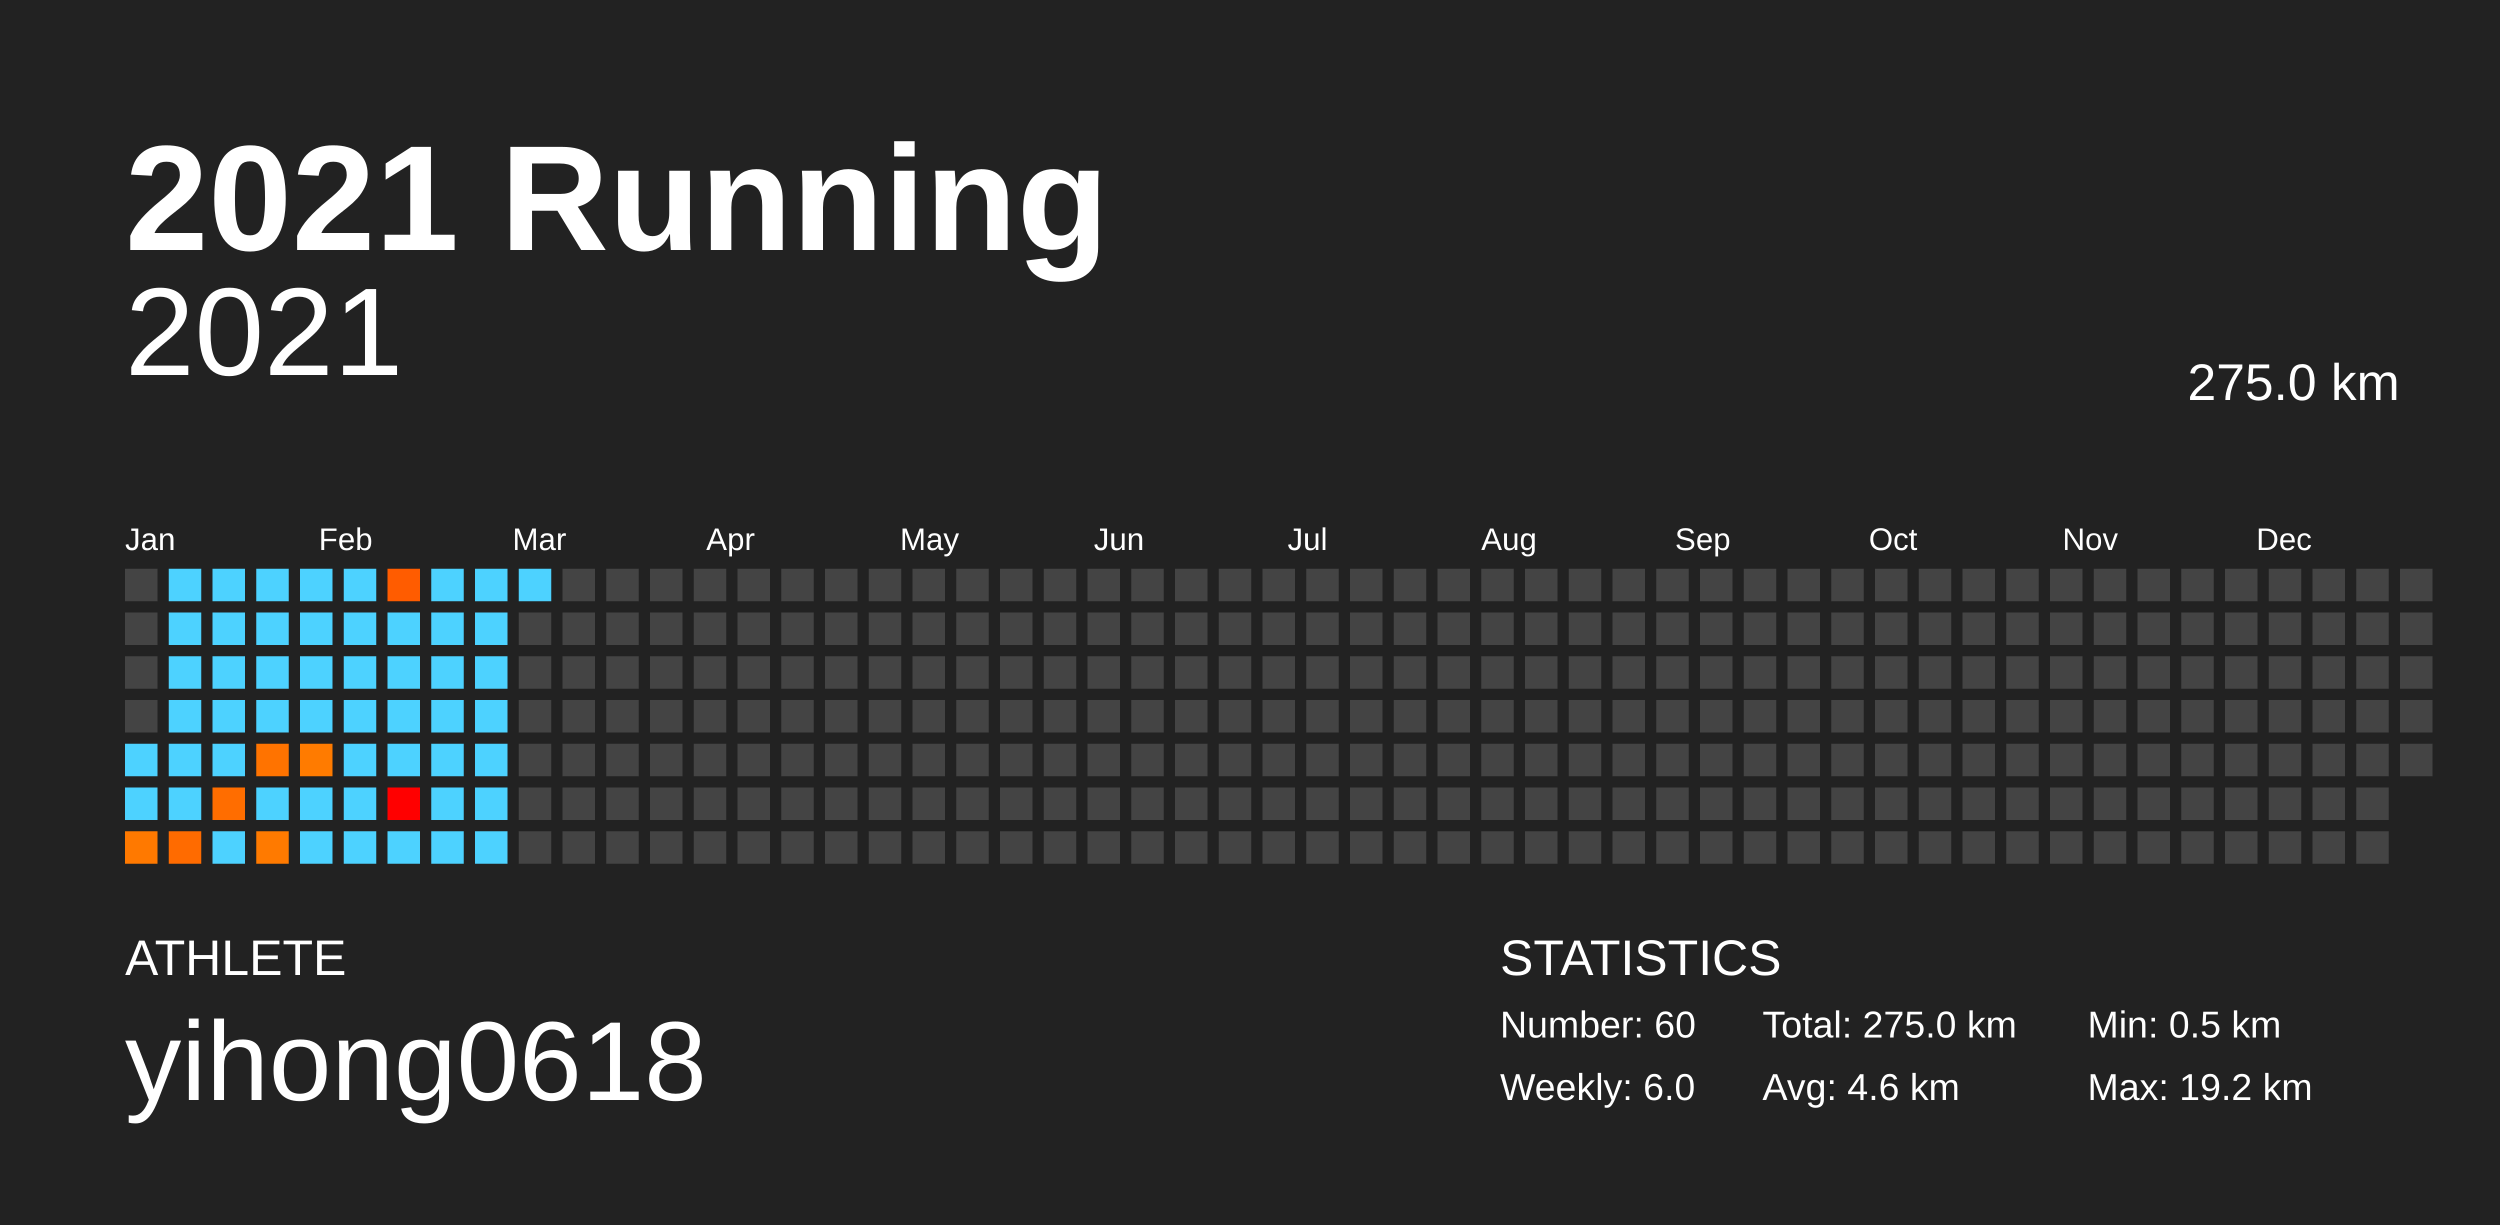
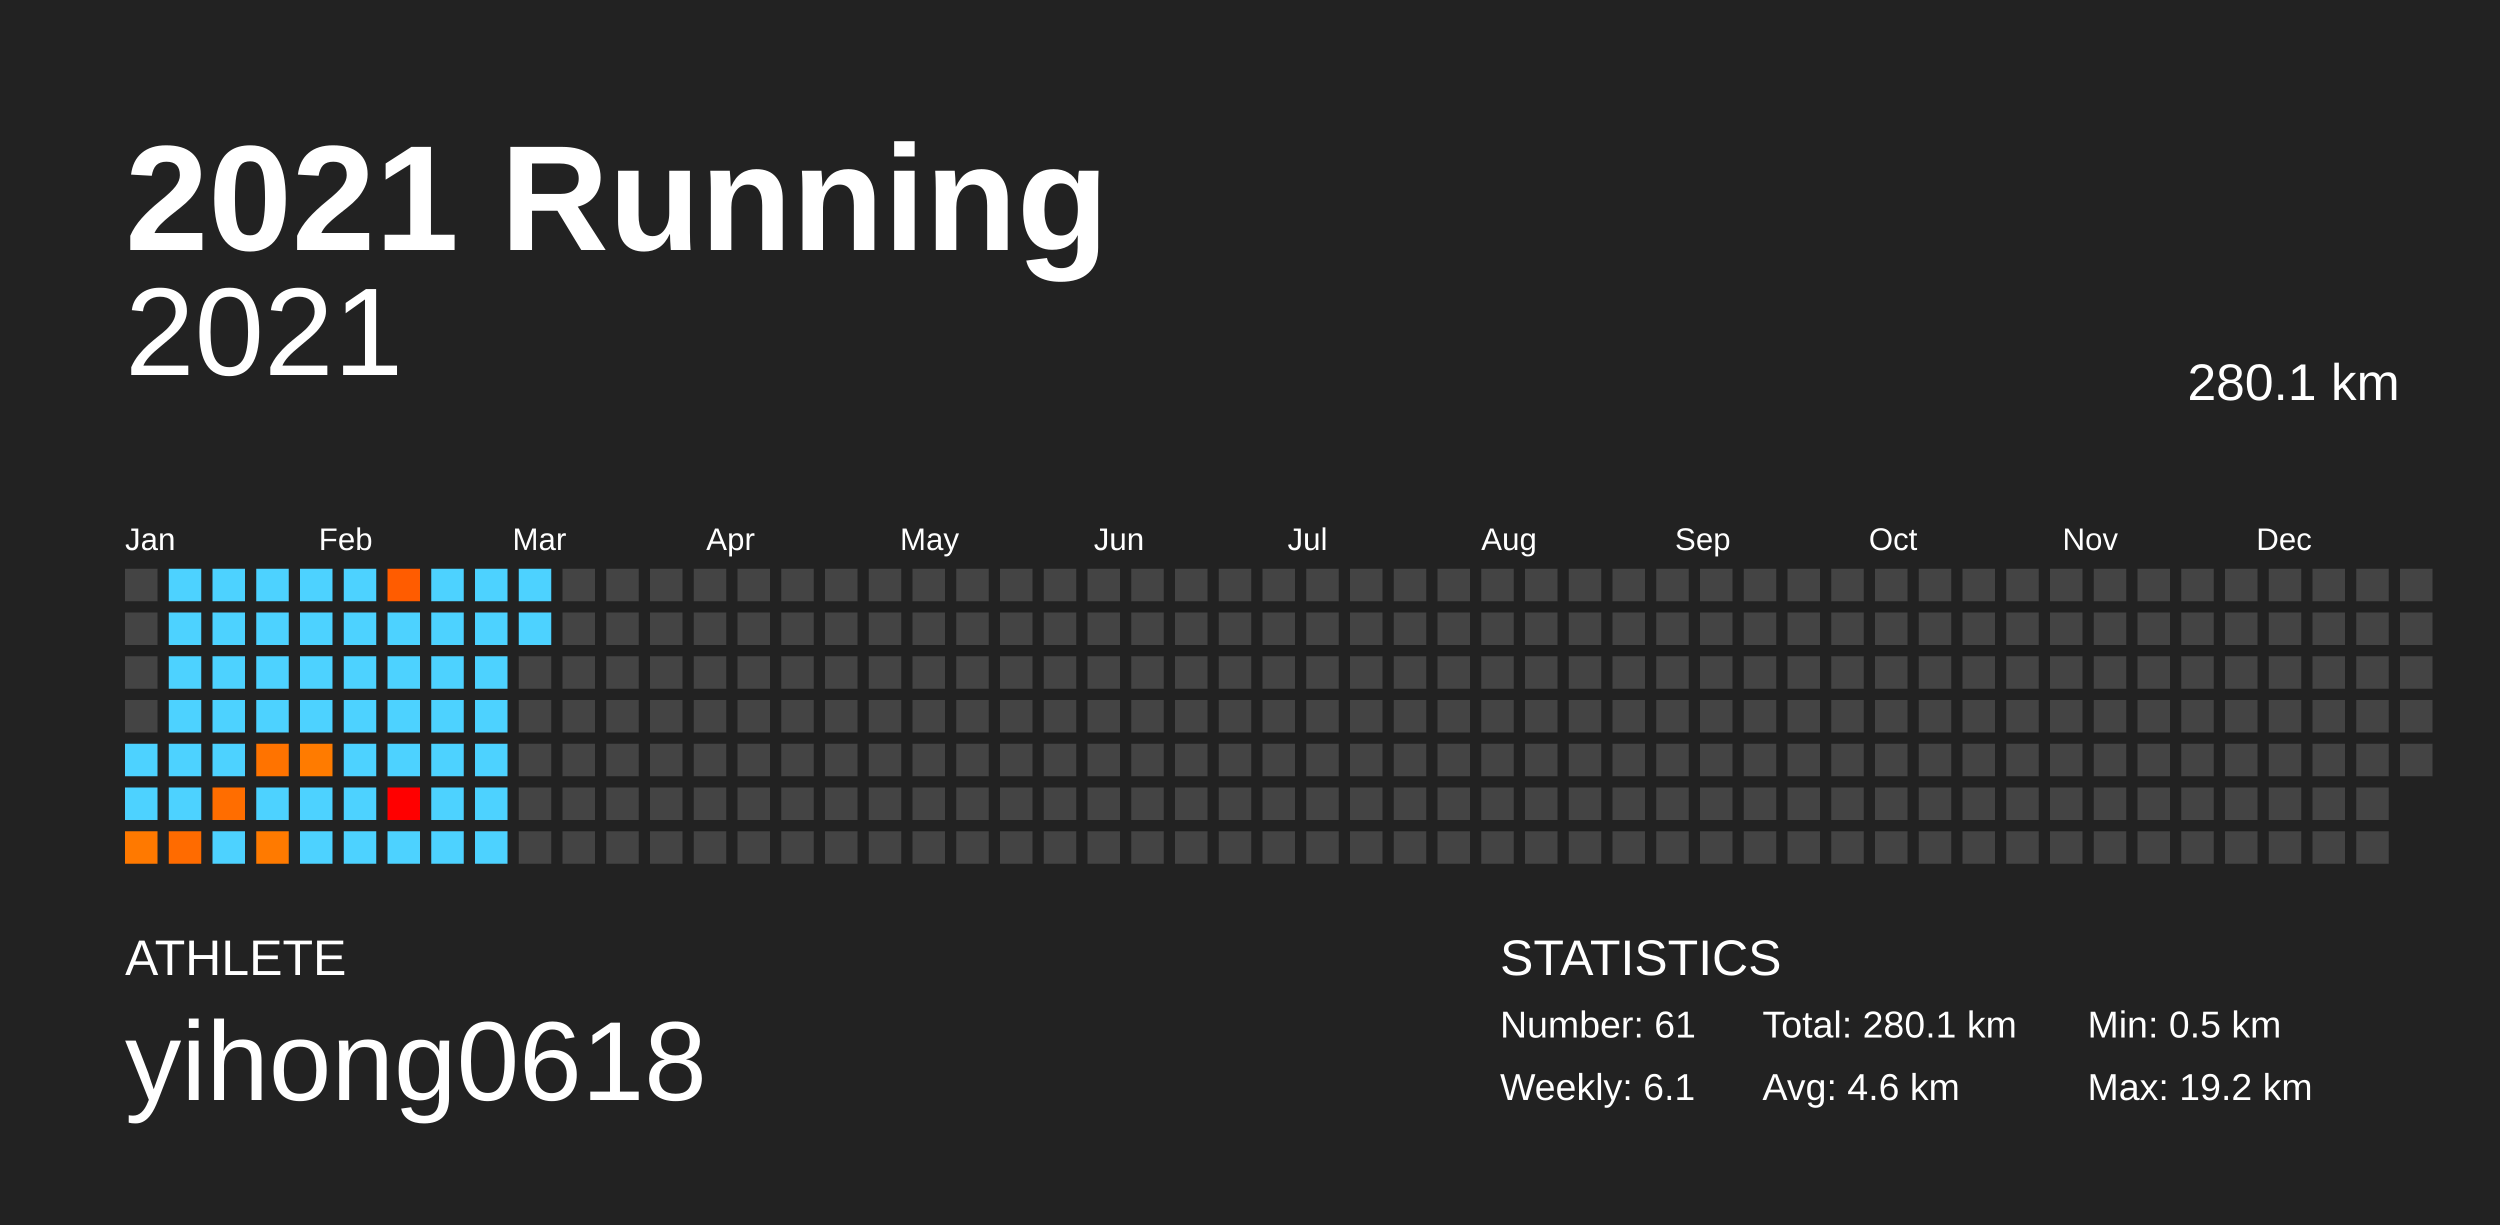
<svg xmlns="http://www.w3.org/2000/svg" baseProfile="full" height="98mm" version="1.1" viewBox="0,0,200,98" width="200mm">
  <defs />
  <rect fill="#222222" height="98" width="200" x="0" y="0" />
  <text fill="#FFFFFF" style="font-size:12px; font-family:Arial; font-weight:bold;" x="10" y="20">2021 Running</text>
  <text fill="#FFFFFF" style="font-size:4px; font-family:Arial" x="10" y="78">ATHLETE</text>
  <text fill="#FFFFFF" style="font-size:9px; font-family:Arial" x="10" y="88">yihong0618</text>
  <text fill="#FFFFFF" style="font-size:4px; font-family:Arial" x="120" y="78">STATISTICS</text>
-   <text fill="#FFFFFF" style="font-size:3px; font-family:Arial" x="120" y="83">Number: 60</text>
-   <text fill="#FFFFFF" style="font-size:3px; font-family:Arial" x="120" y="88">Weekly: 6.0</text>
-   <text fill="#FFFFFF" style="font-size:3px; font-family:Arial" x="141" y="83">Total: 275.0 km</text>
+   <text fill="#FFFFFF" style="font-size:3px; font-family:Arial" x="120" y="83">Number: 61</text>
+   <text fill="#FFFFFF" style="font-size:3px; font-family:Arial" x="120" y="88">Weekly: 6.1</text>
+   <text fill="#FFFFFF" style="font-size:3px; font-family:Arial" x="141" y="83">Total: 280.1 km</text>
  <text fill="#FFFFFF" style="font-size:3px; font-family:Arial" x="141" y="88">Avg: 4.6 km</text>
  <text fill="#FFFFFF" style="font-size:3px; font-family:Arial" x="167" y="83">Min: 0.5 km</text>
  <text fill="#FFFFFF" style="font-size:3px; font-family:Arial" x="167" y="88">Max: 19.2 km</text>
  <text alignment-baseline="hanging" fill="#FFFFFF" style="font-size:10.0px; font-family:Arial;" x="10" y="30">2021</text>
-   <text alignment-baseline="hanging" fill="#FFFFFF" style="font-size:4.125px; font-family:Arial;" x="175" y="32">275.0 km</text>
+   <text alignment-baseline="hanging" fill="#FFFFFF" style="font-size:4.125px; font-family:Arial;" x="175" y="32">280.1 km</text>
  <text fill="#FFFFFF" style="font-size:2.5px; font-family:Arial" x="10.0" y="44">Jan</text>
  <text fill="#FFFFFF" style="font-size:2.5px; font-family:Arial" x="25.5" y="44">Feb</text>
  <text fill="#FFFFFF" style="font-size:2.5px; font-family:Arial" x="41.0" y="44">Mar</text>
  <text fill="#FFFFFF" style="font-size:2.5px; font-family:Arial" x="56.5" y="44">Apr</text>
  <text fill="#FFFFFF" style="font-size:2.5px; font-family:Arial" x="72.0" y="44">May</text>
  <text fill="#FFFFFF" style="font-size:2.5px; font-family:Arial" x="87.5" y="44">Jun</text>
  <text fill="#FFFFFF" style="font-size:2.5px; font-family:Arial" x="103.0" y="44">Jul</text>
  <text fill="#FFFFFF" style="font-size:2.5px; font-family:Arial" x="118.5" y="44">Aug</text>
  <text fill="#FFFFFF" style="font-size:2.5px; font-family:Arial" x="134.0" y="44">Sep</text>
  <text fill="#FFFFFF" style="font-size:2.5px; font-family:Arial" x="149.5" y="44">Oct</text>
  <text fill="#FFFFFF" style="font-size:2.5px; font-family:Arial" x="165.0" y="44">Nov</text>
  <text fill="#FFFFFF" style="font-size:2.5px; font-family:Arial" x="180.5" y="44">Dec</text>
  <rect fill="#444444" height="2.6" width="2.6" x="10.0" y="45.5" />
  <rect fill="#444444" height="2.6" width="2.6" x="10.0" y="49.0" />
  <rect fill="#444444" height="2.6" width="2.6" x="10.0" y="52.5" />
  <rect fill="#444444" height="2.6" width="2.6" x="10.0" y="56.0" />
  <rect fill="#4dd2ff" height="2.6" width="2.6" x="10.0" y="59.5" />
  <rect fill="#4dd2ff" height="2.6" width="2.6" x="10.0" y="63.0" />
  <rect fill="#ff7900" height="2.6" width="2.6" x="10.0" y="66.5" />
  <rect fill="#4dd2ff" height="2.6" width="2.6" x="13.5" y="45.5" />
  <rect fill="#4dd2ff" height="2.6" width="2.6" x="13.5" y="49.0" />
  <rect fill="#4dd2ff" height="2.6" width="2.6" x="13.5" y="52.5" />
  <rect fill="#4dd2ff" height="2.6" width="2.6" x="13.5" y="56.0" />
  <rect fill="#4dd2ff" height="2.6" width="2.6" x="13.5" y="59.5" />
  <rect fill="#4dd2ff" height="2.6" width="2.6" x="13.5" y="63.0" />
  <rect fill="#ff6b00" height="2.6" width="2.6" x="13.5" y="66.5" />
  <rect fill="#4dd2ff" height="2.6" width="2.6" x="17.0" y="45.5" />
  <rect fill="#4dd2ff" height="2.6" width="2.6" x="17.0" y="49.0" />
  <rect fill="#4dd2ff" height="2.6" width="2.6" x="17.0" y="52.5" />
  <rect fill="#4dd2ff" height="2.6" width="2.6" x="17.0" y="56.0" />
  <rect fill="#4dd2ff" height="2.6" width="2.6" x="17.0" y="59.5" />
  <rect fill="#ff6d00" height="2.6" width="2.6" x="17.0" y="63.0" />
  <rect fill="#4dd2ff" height="2.6" width="2.6" x="17.0" y="66.5" />
  <rect fill="#4dd2ff" height="2.6" width="2.6" x="20.5" y="45.5" />
  <rect fill="#4dd2ff" height="2.6" width="2.6" x="20.5" y="49.0" />
  <rect fill="#4dd2ff" height="2.6" width="2.6" x="20.5" y="52.5" />
  <rect fill="#4dd2ff" height="2.6" width="2.6" x="20.5" y="56.0" />
  <rect fill="#ff7300" height="2.6" width="2.6" x="20.5" y="59.5" />
  <rect fill="#4dd2ff" height="2.6" width="2.6" x="20.5" y="63.0" />
  <rect fill="#ff7a00" height="2.6" width="2.6" x="20.5" y="66.5" />
  <rect fill="#4dd2ff" height="2.6" width="2.6" x="24.0" y="45.5" />
  <rect fill="#4dd2ff" height="2.6" width="2.6" x="24.0" y="49.0" />
  <rect fill="#4dd2ff" height="2.6" width="2.6" x="24.0" y="52.5" />
  <rect fill="#4dd2ff" height="2.6" width="2.6" x="24.0" y="56.0" />
  <rect fill="#ff7b00" height="2.6" width="2.6" x="24.0" y="59.5" />
  <rect fill="#4dd2ff" height="2.6" width="2.6" x="24.0" y="63.0" />
  <rect fill="#4dd2ff" height="2.6" width="2.6" x="24.0" y="66.5" />
  <rect fill="#4dd2ff" height="2.6" width="2.6" x="27.5" y="45.5" />
  <rect fill="#4dd2ff" height="2.6" width="2.6" x="27.5" y="49.0" />
  <rect fill="#4dd2ff" height="2.6" width="2.6" x="27.5" y="52.5" />
  <rect fill="#4dd2ff" height="2.6" width="2.6" x="27.5" y="56.0" />
  <rect fill="#4dd2ff" height="2.6" width="2.6" x="27.5" y="59.5" />
  <rect fill="#4dd2ff" height="2.6" width="2.6" x="27.5" y="63.0" />
  <rect fill="#4dd2ff" height="2.6" width="2.6" x="27.5" y="66.5" />
  <rect fill="#ff5c00" height="2.6" width="2.6" x="31.0" y="45.5" />
  <rect fill="#4dd2ff" height="2.6" width="2.6" x="31.0" y="49.0" />
  <rect fill="#4dd2ff" height="2.6" width="2.6" x="31.0" y="52.5" />
  <rect fill="#4dd2ff" height="2.6" width="2.6" x="31.0" y="56.0" />
  <rect fill="#4dd2ff" height="2.6" width="2.6" x="31.0" y="59.5" />
  <rect fill="#ff0000" height="2.6" width="2.6" x="31.0" y="63.0" />
  <rect fill="#4dd2ff" height="2.6" width="2.6" x="31.0" y="66.5" />
  <rect fill="#4dd2ff" height="2.6" width="2.6" x="34.5" y="45.5" />
  <rect fill="#4dd2ff" height="2.6" width="2.6" x="34.5" y="49.0" />
  <rect fill="#4dd2ff" height="2.6" width="2.6" x="34.5" y="52.5" />
  <rect fill="#4dd2ff" height="2.6" width="2.6" x="34.5" y="56.0" />
  <rect fill="#4dd2ff" height="2.6" width="2.6" x="34.5" y="59.5" />
  <rect fill="#4dd2ff" height="2.6" width="2.6" x="34.5" y="63.0" />
  <rect fill="#4dd2ff" height="2.6" width="2.6" x="34.5" y="66.5" />
  <rect fill="#4dd2ff" height="2.6" width="2.6" x="38.0" y="45.5" />
  <rect fill="#4dd2ff" height="2.6" width="2.6" x="38.0" y="49.0" />
  <rect fill="#4dd2ff" height="2.6" width="2.6" x="38.0" y="52.5" />
  <rect fill="#4dd2ff" height="2.6" width="2.6" x="38.0" y="56.0" />
  <rect fill="#4dd2ff" height="2.6" width="2.6" x="38.0" y="59.5" />
  <rect fill="#4dd2ff" height="2.6" width="2.6" x="38.0" y="63.0" />
  <rect fill="#4dd2ff" height="2.6" width="2.6" x="38.0" y="66.5" />
  <rect fill="#4dd2ff" height="2.6" width="2.6" x="41.5" y="45.5" />
-   <rect fill="#444444" height="2.6" width="2.6" x="41.5" y="49.0" />
+   <rect fill="#4dd2ff" height="2.6" width="2.6" x="41.5" y="49.0" />
  <rect fill="#444444" height="2.6" width="2.6" x="41.5" y="52.5" />
  <rect fill="#444444" height="2.6" width="2.6" x="41.5" y="56.0" />
  <rect fill="#444444" height="2.6" width="2.6" x="41.5" y="59.5" />
  <rect fill="#444444" height="2.6" width="2.6" x="41.5" y="63.0" />
  <rect fill="#444444" height="2.6" width="2.6" x="41.5" y="66.5" />
  <rect fill="#444444" height="2.6" width="2.6" x="45.0" y="45.5" />
  <rect fill="#444444" height="2.6" width="2.6" x="45.0" y="49.0" />
  <rect fill="#444444" height="2.6" width="2.6" x="45.0" y="52.5" />
  <rect fill="#444444" height="2.6" width="2.6" x="45.0" y="56.0" />
  <rect fill="#444444" height="2.6" width="2.6" x="45.0" y="59.5" />
  <rect fill="#444444" height="2.6" width="2.6" x="45.0" y="63.0" />
  <rect fill="#444444" height="2.6" width="2.6" x="45.0" y="66.5" />
  <rect fill="#444444" height="2.6" width="2.6" x="48.5" y="45.5" />
  <rect fill="#444444" height="2.6" width="2.6" x="48.5" y="49.0" />
  <rect fill="#444444" height="2.6" width="2.6" x="48.5" y="52.5" />
  <rect fill="#444444" height="2.6" width="2.6" x="48.5" y="56.0" />
  <rect fill="#444444" height="2.6" width="2.6" x="48.5" y="59.5" />
  <rect fill="#444444" height="2.6" width="2.6" x="48.5" y="63.0" />
  <rect fill="#444444" height="2.6" width="2.6" x="48.5" y="66.5" />
  <rect fill="#444444" height="2.6" width="2.6" x="52.0" y="45.5" />
  <rect fill="#444444" height="2.6" width="2.6" x="52.0" y="49.0" />
  <rect fill="#444444" height="2.6" width="2.6" x="52.0" y="52.5" />
  <rect fill="#444444" height="2.6" width="2.6" x="52.0" y="56.0" />
  <rect fill="#444444" height="2.6" width="2.6" x="52.0" y="59.5" />
  <rect fill="#444444" height="2.6" width="2.6" x="52.0" y="63.0" />
  <rect fill="#444444" height="2.6" width="2.6" x="52.0" y="66.5" />
  <rect fill="#444444" height="2.6" width="2.6" x="55.5" y="45.5" />
  <rect fill="#444444" height="2.6" width="2.6" x="55.5" y="49.0" />
  <rect fill="#444444" height="2.6" width="2.6" x="55.5" y="52.5" />
  <rect fill="#444444" height="2.6" width="2.6" x="55.5" y="56.0" />
  <rect fill="#444444" height="2.6" width="2.6" x="55.5" y="59.5" />
  <rect fill="#444444" height="2.6" width="2.6" x="55.5" y="63.0" />
  <rect fill="#444444" height="2.6" width="2.6" x="55.5" y="66.5" />
  <rect fill="#444444" height="2.6" width="2.6" x="59.0" y="45.5" />
  <rect fill="#444444" height="2.6" width="2.6" x="59.0" y="49.0" />
  <rect fill="#444444" height="2.6" width="2.6" x="59.0" y="52.5" />
  <rect fill="#444444" height="2.6" width="2.6" x="59.0" y="56.0" />
  <rect fill="#444444" height="2.6" width="2.6" x="59.0" y="59.5" />
  <rect fill="#444444" height="2.6" width="2.6" x="59.0" y="63.0" />
  <rect fill="#444444" height="2.6" width="2.6" x="59.0" y="66.5" />
  <rect fill="#444444" height="2.6" width="2.6" x="62.5" y="45.5" />
  <rect fill="#444444" height="2.6" width="2.6" x="62.5" y="49.0" />
  <rect fill="#444444" height="2.6" width="2.6" x="62.5" y="52.5" />
  <rect fill="#444444" height="2.6" width="2.6" x="62.5" y="56.0" />
  <rect fill="#444444" height="2.6" width="2.6" x="62.5" y="59.5" />
  <rect fill="#444444" height="2.6" width="2.6" x="62.5" y="63.0" />
  <rect fill="#444444" height="2.6" width="2.6" x="62.5" y="66.5" />
  <rect fill="#444444" height="2.6" width="2.6" x="66.0" y="45.5" />
  <rect fill="#444444" height="2.6" width="2.6" x="66.0" y="49.0" />
  <rect fill="#444444" height="2.6" width="2.6" x="66.0" y="52.5" />
  <rect fill="#444444" height="2.6" width="2.6" x="66.0" y="56.0" />
  <rect fill="#444444" height="2.6" width="2.6" x="66.0" y="59.5" />
  <rect fill="#444444" height="2.6" width="2.6" x="66.0" y="63.0" />
  <rect fill="#444444" height="2.6" width="2.6" x="66.0" y="66.5" />
  <rect fill="#444444" height="2.6" width="2.6" x="69.5" y="45.5" />
  <rect fill="#444444" height="2.6" width="2.6" x="69.5" y="49.0" />
  <rect fill="#444444" height="2.6" width="2.6" x="69.5" y="52.5" />
  <rect fill="#444444" height="2.6" width="2.6" x="69.5" y="56.0" />
  <rect fill="#444444" height="2.6" width="2.6" x="69.5" y="59.5" />
  <rect fill="#444444" height="2.6" width="2.6" x="69.5" y="63.0" />
  <rect fill="#444444" height="2.6" width="2.6" x="69.5" y="66.5" />
  <rect fill="#444444" height="2.6" width="2.6" x="73.0" y="45.5" />
  <rect fill="#444444" height="2.6" width="2.6" x="73.0" y="49.0" />
  <rect fill="#444444" height="2.6" width="2.6" x="73.0" y="52.5" />
  <rect fill="#444444" height="2.6" width="2.6" x="73.0" y="56.0" />
  <rect fill="#444444" height="2.6" width="2.6" x="73.0" y="59.5" />
  <rect fill="#444444" height="2.6" width="2.6" x="73.0" y="63.0" />
  <rect fill="#444444" height="2.6" width="2.6" x="73.0" y="66.5" />
  <rect fill="#444444" height="2.6" width="2.6" x="76.5" y="45.5" />
  <rect fill="#444444" height="2.6" width="2.6" x="76.5" y="49.0" />
  <rect fill="#444444" height="2.6" width="2.6" x="76.5" y="52.5" />
  <rect fill="#444444" height="2.6" width="2.6" x="76.5" y="56.0" />
  <rect fill="#444444" height="2.6" width="2.6" x="76.5" y="59.5" />
  <rect fill="#444444" height="2.6" width="2.6" x="76.5" y="63.0" />
  <rect fill="#444444" height="2.6" width="2.6" x="76.5" y="66.5" />
  <rect fill="#444444" height="2.6" width="2.6" x="80.0" y="45.5" />
  <rect fill="#444444" height="2.6" width="2.6" x="80.0" y="49.0" />
  <rect fill="#444444" height="2.6" width="2.6" x="80.0" y="52.5" />
  <rect fill="#444444" height="2.6" width="2.6" x="80.0" y="56.0" />
  <rect fill="#444444" height="2.6" width="2.6" x="80.0" y="59.5" />
  <rect fill="#444444" height="2.6" width="2.6" x="80.0" y="63.0" />
  <rect fill="#444444" height="2.6" width="2.6" x="80.0" y="66.5" />
  <rect fill="#444444" height="2.6" width="2.6" x="83.5" y="45.5" />
  <rect fill="#444444" height="2.6" width="2.6" x="83.5" y="49.0" />
  <rect fill="#444444" height="2.6" width="2.6" x="83.5" y="52.5" />
  <rect fill="#444444" height="2.6" width="2.6" x="83.5" y="56.0" />
  <rect fill="#444444" height="2.6" width="2.6" x="83.5" y="59.5" />
  <rect fill="#444444" height="2.6" width="2.6" x="83.5" y="63.0" />
  <rect fill="#444444" height="2.6" width="2.6" x="83.5" y="66.5" />
  <rect fill="#444444" height="2.6" width="2.6" x="87.0" y="45.5" />
  <rect fill="#444444" height="2.6" width="2.6" x="87.0" y="49.0" />
  <rect fill="#444444" height="2.6" width="2.6" x="87.0" y="52.5" />
  <rect fill="#444444" height="2.6" width="2.6" x="87.0" y="56.0" />
  <rect fill="#444444" height="2.6" width="2.6" x="87.0" y="59.5" />
  <rect fill="#444444" height="2.6" width="2.6" x="87.0" y="63.0" />
  <rect fill="#444444" height="2.6" width="2.6" x="87.0" y="66.5" />
  <rect fill="#444444" height="2.6" width="2.6" x="90.5" y="45.5" />
  <rect fill="#444444" height="2.6" width="2.6" x="90.5" y="49.0" />
  <rect fill="#444444" height="2.6" width="2.6" x="90.5" y="52.5" />
  <rect fill="#444444" height="2.6" width="2.6" x="90.5" y="56.0" />
  <rect fill="#444444" height="2.6" width="2.6" x="90.5" y="59.5" />
  <rect fill="#444444" height="2.6" width="2.6" x="90.5" y="63.0" />
  <rect fill="#444444" height="2.6" width="2.6" x="90.5" y="66.5" />
  <rect fill="#444444" height="2.6" width="2.6" x="94.0" y="45.5" />
  <rect fill="#444444" height="2.6" width="2.6" x="94.0" y="49.0" />
  <rect fill="#444444" height="2.6" width="2.6" x="94.0" y="52.5" />
  <rect fill="#444444" height="2.6" width="2.6" x="94.0" y="56.0" />
  <rect fill="#444444" height="2.6" width="2.6" x="94.0" y="59.5" />
  <rect fill="#444444" height="2.6" width="2.6" x="94.0" y="63.0" />
  <rect fill="#444444" height="2.6" width="2.6" x="94.0" y="66.5" />
  <rect fill="#444444" height="2.6" width="2.6" x="97.5" y="45.5" />
  <rect fill="#444444" height="2.6" width="2.6" x="97.5" y="49.0" />
  <rect fill="#444444" height="2.6" width="2.6" x="97.5" y="52.5" />
  <rect fill="#444444" height="2.6" width="2.6" x="97.5" y="56.0" />
  <rect fill="#444444" height="2.6" width="2.6" x="97.5" y="59.5" />
  <rect fill="#444444" height="2.6" width="2.6" x="97.5" y="63.0" />
  <rect fill="#444444" height="2.6" width="2.6" x="97.5" y="66.5" />
  <rect fill="#444444" height="2.6" width="2.6" x="101.0" y="45.5" />
  <rect fill="#444444" height="2.6" width="2.6" x="101.0" y="49.0" />
  <rect fill="#444444" height="2.6" width="2.6" x="101.0" y="52.5" />
  <rect fill="#444444" height="2.6" width="2.6" x="101.0" y="56.0" />
  <rect fill="#444444" height="2.6" width="2.6" x="101.0" y="59.5" />
  <rect fill="#444444" height="2.6" width="2.6" x="101.0" y="63.0" />
  <rect fill="#444444" height="2.6" width="2.6" x="101.0" y="66.5" />
  <rect fill="#444444" height="2.6" width="2.6" x="104.5" y="45.5" />
  <rect fill="#444444" height="2.6" width="2.6" x="104.5" y="49.0" />
  <rect fill="#444444" height="2.6" width="2.6" x="104.5" y="52.5" />
  <rect fill="#444444" height="2.6" width="2.6" x="104.5" y="56.0" />
  <rect fill="#444444" height="2.6" width="2.6" x="104.5" y="59.5" />
  <rect fill="#444444" height="2.6" width="2.6" x="104.5" y="63.0" />
  <rect fill="#444444" height="2.6" width="2.6" x="104.5" y="66.5" />
  <rect fill="#444444" height="2.6" width="2.6" x="108.0" y="45.5" />
  <rect fill="#444444" height="2.6" width="2.6" x="108.0" y="49.0" />
  <rect fill="#444444" height="2.6" width="2.6" x="108.0" y="52.5" />
  <rect fill="#444444" height="2.6" width="2.6" x="108.0" y="56.0" />
  <rect fill="#444444" height="2.6" width="2.6" x="108.0" y="59.5" />
  <rect fill="#444444" height="2.6" width="2.6" x="108.0" y="63.0" />
  <rect fill="#444444" height="2.6" width="2.6" x="108.0" y="66.5" />
  <rect fill="#444444" height="2.6" width="2.6" x="111.5" y="45.5" />
  <rect fill="#444444" height="2.6" width="2.6" x="111.5" y="49.0" />
  <rect fill="#444444" height="2.6" width="2.6" x="111.5" y="52.5" />
  <rect fill="#444444" height="2.6" width="2.6" x="111.5" y="56.0" />
  <rect fill="#444444" height="2.6" width="2.6" x="111.5" y="59.5" />
  <rect fill="#444444" height="2.6" width="2.6" x="111.5" y="63.0" />
  <rect fill="#444444" height="2.6" width="2.6" x="111.5" y="66.5" />
  <rect fill="#444444" height="2.6" width="2.6" x="115.0" y="45.5" />
  <rect fill="#444444" height="2.6" width="2.6" x="115.0" y="49.0" />
  <rect fill="#444444" height="2.6" width="2.6" x="115.0" y="52.5" />
  <rect fill="#444444" height="2.6" width="2.6" x="115.0" y="56.0" />
  <rect fill="#444444" height="2.6" width="2.6" x="115.0" y="59.5" />
  <rect fill="#444444" height="2.6" width="2.6" x="115.0" y="63.0" />
  <rect fill="#444444" height="2.6" width="2.6" x="115.0" y="66.5" />
  <rect fill="#444444" height="2.6" width="2.6" x="118.5" y="45.5" />
  <rect fill="#444444" height="2.6" width="2.6" x="118.5" y="49.0" />
  <rect fill="#444444" height="2.6" width="2.6" x="118.5" y="52.5" />
  <rect fill="#444444" height="2.6" width="2.6" x="118.5" y="56.0" />
  <rect fill="#444444" height="2.6" width="2.6" x="118.5" y="59.5" />
  <rect fill="#444444" height="2.6" width="2.6" x="118.5" y="63.0" />
  <rect fill="#444444" height="2.6" width="2.6" x="118.5" y="66.5" />
  <rect fill="#444444" height="2.6" width="2.6" x="122.0" y="45.5" />
  <rect fill="#444444" height="2.6" width="2.6" x="122.0" y="49.0" />
  <rect fill="#444444" height="2.6" width="2.6" x="122.0" y="52.5" />
  <rect fill="#444444" height="2.6" width="2.6" x="122.0" y="56.0" />
  <rect fill="#444444" height="2.6" width="2.6" x="122.0" y="59.5" />
  <rect fill="#444444" height="2.6" width="2.6" x="122.0" y="63.0" />
  <rect fill="#444444" height="2.6" width="2.6" x="122.0" y="66.5" />
  <rect fill="#444444" height="2.6" width="2.6" x="125.5" y="45.5" />
  <rect fill="#444444" height="2.6" width="2.6" x="125.5" y="49.0" />
  <rect fill="#444444" height="2.6" width="2.6" x="125.5" y="52.5" />
  <rect fill="#444444" height="2.6" width="2.6" x="125.5" y="56.0" />
  <rect fill="#444444" height="2.6" width="2.6" x="125.5" y="59.5" />
  <rect fill="#444444" height="2.6" width="2.6" x="125.5" y="63.0" />
  <rect fill="#444444" height="2.6" width="2.6" x="125.5" y="66.5" />
  <rect fill="#444444" height="2.6" width="2.6" x="129.0" y="45.5" />
  <rect fill="#444444" height="2.6" width="2.6" x="129.0" y="49.0" />
  <rect fill="#444444" height="2.6" width="2.6" x="129.0" y="52.5" />
  <rect fill="#444444" height="2.6" width="2.6" x="129.0" y="56.0" />
  <rect fill="#444444" height="2.6" width="2.6" x="129.0" y="59.5" />
  <rect fill="#444444" height="2.6" width="2.6" x="129.0" y="63.0" />
  <rect fill="#444444" height="2.6" width="2.6" x="129.0" y="66.5" />
  <rect fill="#444444" height="2.6" width="2.6" x="132.5" y="45.5" />
  <rect fill="#444444" height="2.6" width="2.6" x="132.5" y="49.0" />
  <rect fill="#444444" height="2.6" width="2.6" x="132.5" y="52.5" />
  <rect fill="#444444" height="2.6" width="2.6" x="132.5" y="56.0" />
  <rect fill="#444444" height="2.6" width="2.6" x="132.5" y="59.5" />
  <rect fill="#444444" height="2.6" width="2.6" x="132.5" y="63.0" />
  <rect fill="#444444" height="2.6" width="2.6" x="132.5" y="66.5" />
  <rect fill="#444444" height="2.6" width="2.6" x="136.0" y="45.5" />
  <rect fill="#444444" height="2.6" width="2.6" x="136.0" y="49.0" />
  <rect fill="#444444" height="2.6" width="2.6" x="136.0" y="52.5" />
  <rect fill="#444444" height="2.6" width="2.6" x="136.0" y="56.0" />
  <rect fill="#444444" height="2.6" width="2.6" x="136.0" y="59.5" />
  <rect fill="#444444" height="2.6" width="2.6" x="136.0" y="63.0" />
  <rect fill="#444444" height="2.6" width="2.6" x="136.0" y="66.5" />
  <rect fill="#444444" height="2.6" width="2.6" x="139.5" y="45.5" />
  <rect fill="#444444" height="2.6" width="2.6" x="139.5" y="49.0" />
  <rect fill="#444444" height="2.6" width="2.6" x="139.5" y="52.5" />
  <rect fill="#444444" height="2.6" width="2.6" x="139.5" y="56.0" />
  <rect fill="#444444" height="2.6" width="2.6" x="139.5" y="59.5" />
  <rect fill="#444444" height="2.6" width="2.6" x="139.5" y="63.0" />
  <rect fill="#444444" height="2.6" width="2.6" x="139.5" y="66.5" />
  <rect fill="#444444" height="2.6" width="2.6" x="143.0" y="45.5" />
  <rect fill="#444444" height="2.6" width="2.6" x="143.0" y="49.0" />
  <rect fill="#444444" height="2.6" width="2.6" x="143.0" y="52.5" />
  <rect fill="#444444" height="2.6" width="2.6" x="143.0" y="56.0" />
  <rect fill="#444444" height="2.6" width="2.6" x="143.0" y="59.5" />
  <rect fill="#444444" height="2.6" width="2.6" x="143.0" y="63.0" />
  <rect fill="#444444" height="2.6" width="2.6" x="143.0" y="66.5" />
  <rect fill="#444444" height="2.6" width="2.6" x="146.5" y="45.5" />
  <rect fill="#444444" height="2.6" width="2.6" x="146.5" y="49.0" />
  <rect fill="#444444" height="2.6" width="2.6" x="146.5" y="52.5" />
  <rect fill="#444444" height="2.6" width="2.6" x="146.5" y="56.0" />
  <rect fill="#444444" height="2.6" width="2.6" x="146.5" y="59.5" />
  <rect fill="#444444" height="2.6" width="2.6" x="146.5" y="63.0" />
  <rect fill="#444444" height="2.6" width="2.6" x="146.5" y="66.5" />
  <rect fill="#444444" height="2.6" width="2.6" x="150.0" y="45.5" />
  <rect fill="#444444" height="2.6" width="2.6" x="150.0" y="49.0" />
  <rect fill="#444444" height="2.6" width="2.6" x="150.0" y="52.5" />
  <rect fill="#444444" height="2.6" width="2.6" x="150.0" y="56.0" />
  <rect fill="#444444" height="2.6" width="2.6" x="150.0" y="59.5" />
  <rect fill="#444444" height="2.6" width="2.6" x="150.0" y="63.0" />
  <rect fill="#444444" height="2.6" width="2.6" x="150.0" y="66.5" />
  <rect fill="#444444" height="2.6" width="2.6" x="153.5" y="45.5" />
  <rect fill="#444444" height="2.6" width="2.6" x="153.5" y="49.0" />
  <rect fill="#444444" height="2.6" width="2.6" x="153.5" y="52.5" />
  <rect fill="#444444" height="2.6" width="2.6" x="153.5" y="56.0" />
  <rect fill="#444444" height="2.6" width="2.6" x="153.5" y="59.5" />
  <rect fill="#444444" height="2.6" width="2.6" x="153.5" y="63.0" />
  <rect fill="#444444" height="2.6" width="2.6" x="153.5" y="66.5" />
  <rect fill="#444444" height="2.6" width="2.6" x="157.0" y="45.5" />
  <rect fill="#444444" height="2.6" width="2.6" x="157.0" y="49.0" />
  <rect fill="#444444" height="2.6" width="2.6" x="157.0" y="52.5" />
  <rect fill="#444444" height="2.6" width="2.6" x="157.0" y="56.0" />
  <rect fill="#444444" height="2.6" width="2.6" x="157.0" y="59.5" />
  <rect fill="#444444" height="2.6" width="2.6" x="157.0" y="63.0" />
  <rect fill="#444444" height="2.6" width="2.6" x="157.0" y="66.5" />
  <rect fill="#444444" height="2.6" width="2.6" x="160.5" y="45.5" />
  <rect fill="#444444" height="2.6" width="2.6" x="160.5" y="49.0" />
  <rect fill="#444444" height="2.6" width="2.6" x="160.5" y="52.5" />
  <rect fill="#444444" height="2.6" width="2.6" x="160.5" y="56.0" />
  <rect fill="#444444" height="2.6" width="2.6" x="160.5" y="59.5" />
  <rect fill="#444444" height="2.6" width="2.6" x="160.5" y="63.0" />
  <rect fill="#444444" height="2.6" width="2.6" x="160.5" y="66.5" />
  <rect fill="#444444" height="2.6" width="2.6" x="164.0" y="45.5" />
  <rect fill="#444444" height="2.6" width="2.6" x="164.0" y="49.0" />
  <rect fill="#444444" height="2.6" width="2.6" x="164.0" y="52.5" />
  <rect fill="#444444" height="2.6" width="2.6" x="164.0" y="56.0" />
  <rect fill="#444444" height="2.6" width="2.6" x="164.0" y="59.5" />
  <rect fill="#444444" height="2.6" width="2.6" x="164.0" y="63.0" />
  <rect fill="#444444" height="2.6" width="2.6" x="164.0" y="66.5" />
  <rect fill="#444444" height="2.6" width="2.6" x="167.5" y="45.5" />
  <rect fill="#444444" height="2.6" width="2.6" x="167.5" y="49.0" />
  <rect fill="#444444" height="2.6" width="2.6" x="167.5" y="52.5" />
  <rect fill="#444444" height="2.6" width="2.6" x="167.5" y="56.0" />
  <rect fill="#444444" height="2.6" width="2.6" x="167.5" y="59.5" />
  <rect fill="#444444" height="2.6" width="2.6" x="167.5" y="63.0" />
  <rect fill="#444444" height="2.6" width="2.6" x="167.5" y="66.5" />
  <rect fill="#444444" height="2.6" width="2.6" x="171.0" y="45.5" />
  <rect fill="#444444" height="2.6" width="2.6" x="171.0" y="49.0" />
  <rect fill="#444444" height="2.6" width="2.6" x="171.0" y="52.5" />
  <rect fill="#444444" height="2.6" width="2.6" x="171.0" y="56.0" />
  <rect fill="#444444" height="2.6" width="2.6" x="171.0" y="59.5" />
  <rect fill="#444444" height="2.6" width="2.6" x="171.0" y="63.0" />
  <rect fill="#444444" height="2.6" width="2.6" x="171.0" y="66.5" />
  <rect fill="#444444" height="2.6" width="2.6" x="174.5" y="45.5" />
  <rect fill="#444444" height="2.6" width="2.6" x="174.5" y="49.0" />
  <rect fill="#444444" height="2.6" width="2.6" x="174.5" y="52.5" />
  <rect fill="#444444" height="2.6" width="2.6" x="174.5" y="56.0" />
  <rect fill="#444444" height="2.6" width="2.6" x="174.5" y="59.5" />
  <rect fill="#444444" height="2.6" width="2.6" x="174.5" y="63.0" />
  <rect fill="#444444" height="2.6" width="2.6" x="174.5" y="66.5" />
  <rect fill="#444444" height="2.6" width="2.6" x="178.0" y="45.5" />
  <rect fill="#444444" height="2.6" width="2.6" x="178.0" y="49.0" />
  <rect fill="#444444" height="2.6" width="2.6" x="178.0" y="52.5" />
  <rect fill="#444444" height="2.6" width="2.6" x="178.0" y="56.0" />
  <rect fill="#444444" height="2.6" width="2.6" x="178.0" y="59.5" />
  <rect fill="#444444" height="2.6" width="2.6" x="178.0" y="63.0" />
  <rect fill="#444444" height="2.6" width="2.6" x="178.0" y="66.5" />
  <rect fill="#444444" height="2.6" width="2.6" x="181.5" y="45.5" />
  <rect fill="#444444" height="2.6" width="2.6" x="181.5" y="49.0" />
  <rect fill="#444444" height="2.6" width="2.6" x="181.5" y="52.5" />
  <rect fill="#444444" height="2.6" width="2.6" x="181.5" y="56.0" />
  <rect fill="#444444" height="2.6" width="2.6" x="181.5" y="59.5" />
  <rect fill="#444444" height="2.6" width="2.6" x="181.5" y="63.0" />
  <rect fill="#444444" height="2.6" width="2.6" x="181.5" y="66.5" />
  <rect fill="#444444" height="2.6" width="2.6" x="185.0" y="45.5" />
  <rect fill="#444444" height="2.6" width="2.6" x="185.0" y="49.0" />
  <rect fill="#444444" height="2.6" width="2.6" x="185.0" y="52.5" />
  <rect fill="#444444" height="2.6" width="2.6" x="185.0" y="56.0" />
  <rect fill="#444444" height="2.6" width="2.6" x="185.0" y="59.5" />
  <rect fill="#444444" height="2.6" width="2.6" x="185.0" y="63.0" />
  <rect fill="#444444" height="2.6" width="2.6" x="185.0" y="66.5" />
  <rect fill="#444444" height="2.6" width="2.6" x="188.5" y="45.5" />
  <rect fill="#444444" height="2.6" width="2.6" x="188.5" y="49.0" />
  <rect fill="#444444" height="2.6" width="2.6" x="188.5" y="52.5" />
  <rect fill="#444444" height="2.6" width="2.6" x="188.5" y="56.0" />
  <rect fill="#444444" height="2.6" width="2.6" x="188.5" y="59.5" />
  <rect fill="#444444" height="2.6" width="2.6" x="188.5" y="63.0" />
  <rect fill="#444444" height="2.6" width="2.6" x="188.5" y="66.5" />
  <rect fill="#444444" height="2.6" width="2.6" x="192.0" y="45.5" />
  <rect fill="#444444" height="2.6" width="2.6" x="192.0" y="49.0" />
  <rect fill="#444444" height="2.6" width="2.6" x="192.0" y="52.5" />
  <rect fill="#444444" height="2.6" width="2.6" x="192.0" y="56.0" />
  <rect fill="#444444" height="2.6" width="2.6" x="192.0" y="59.5" />
</svg>
